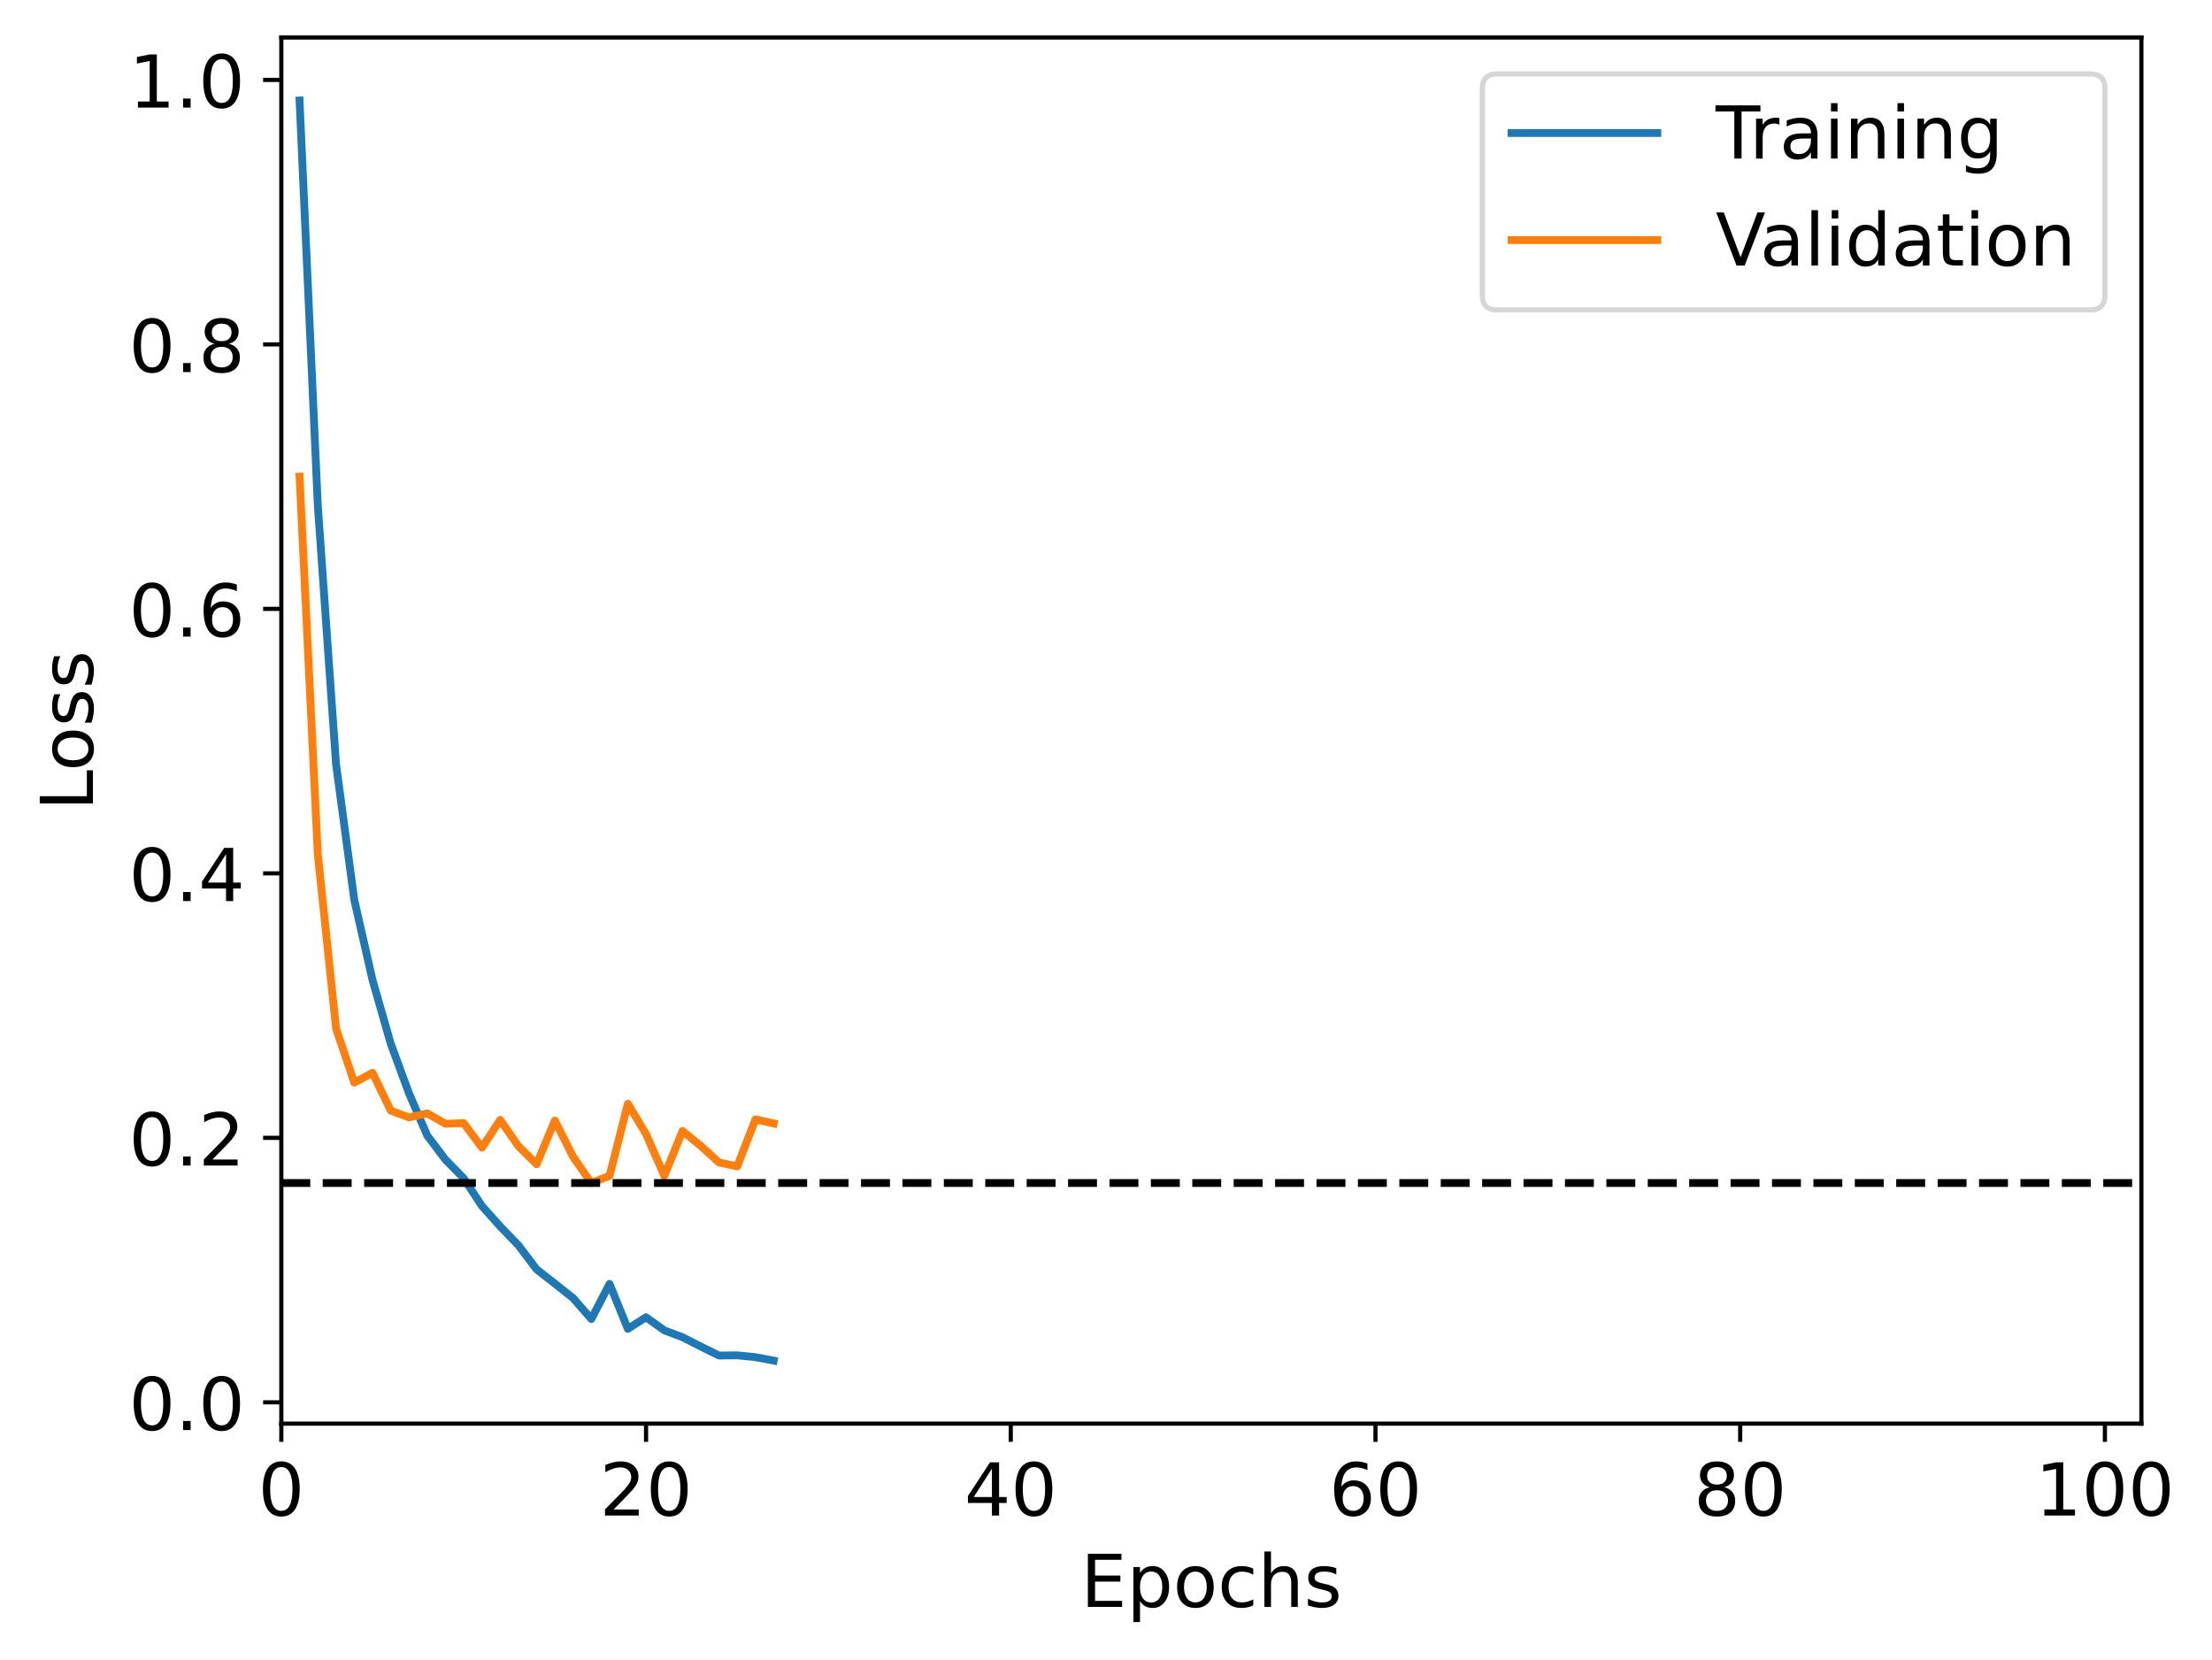
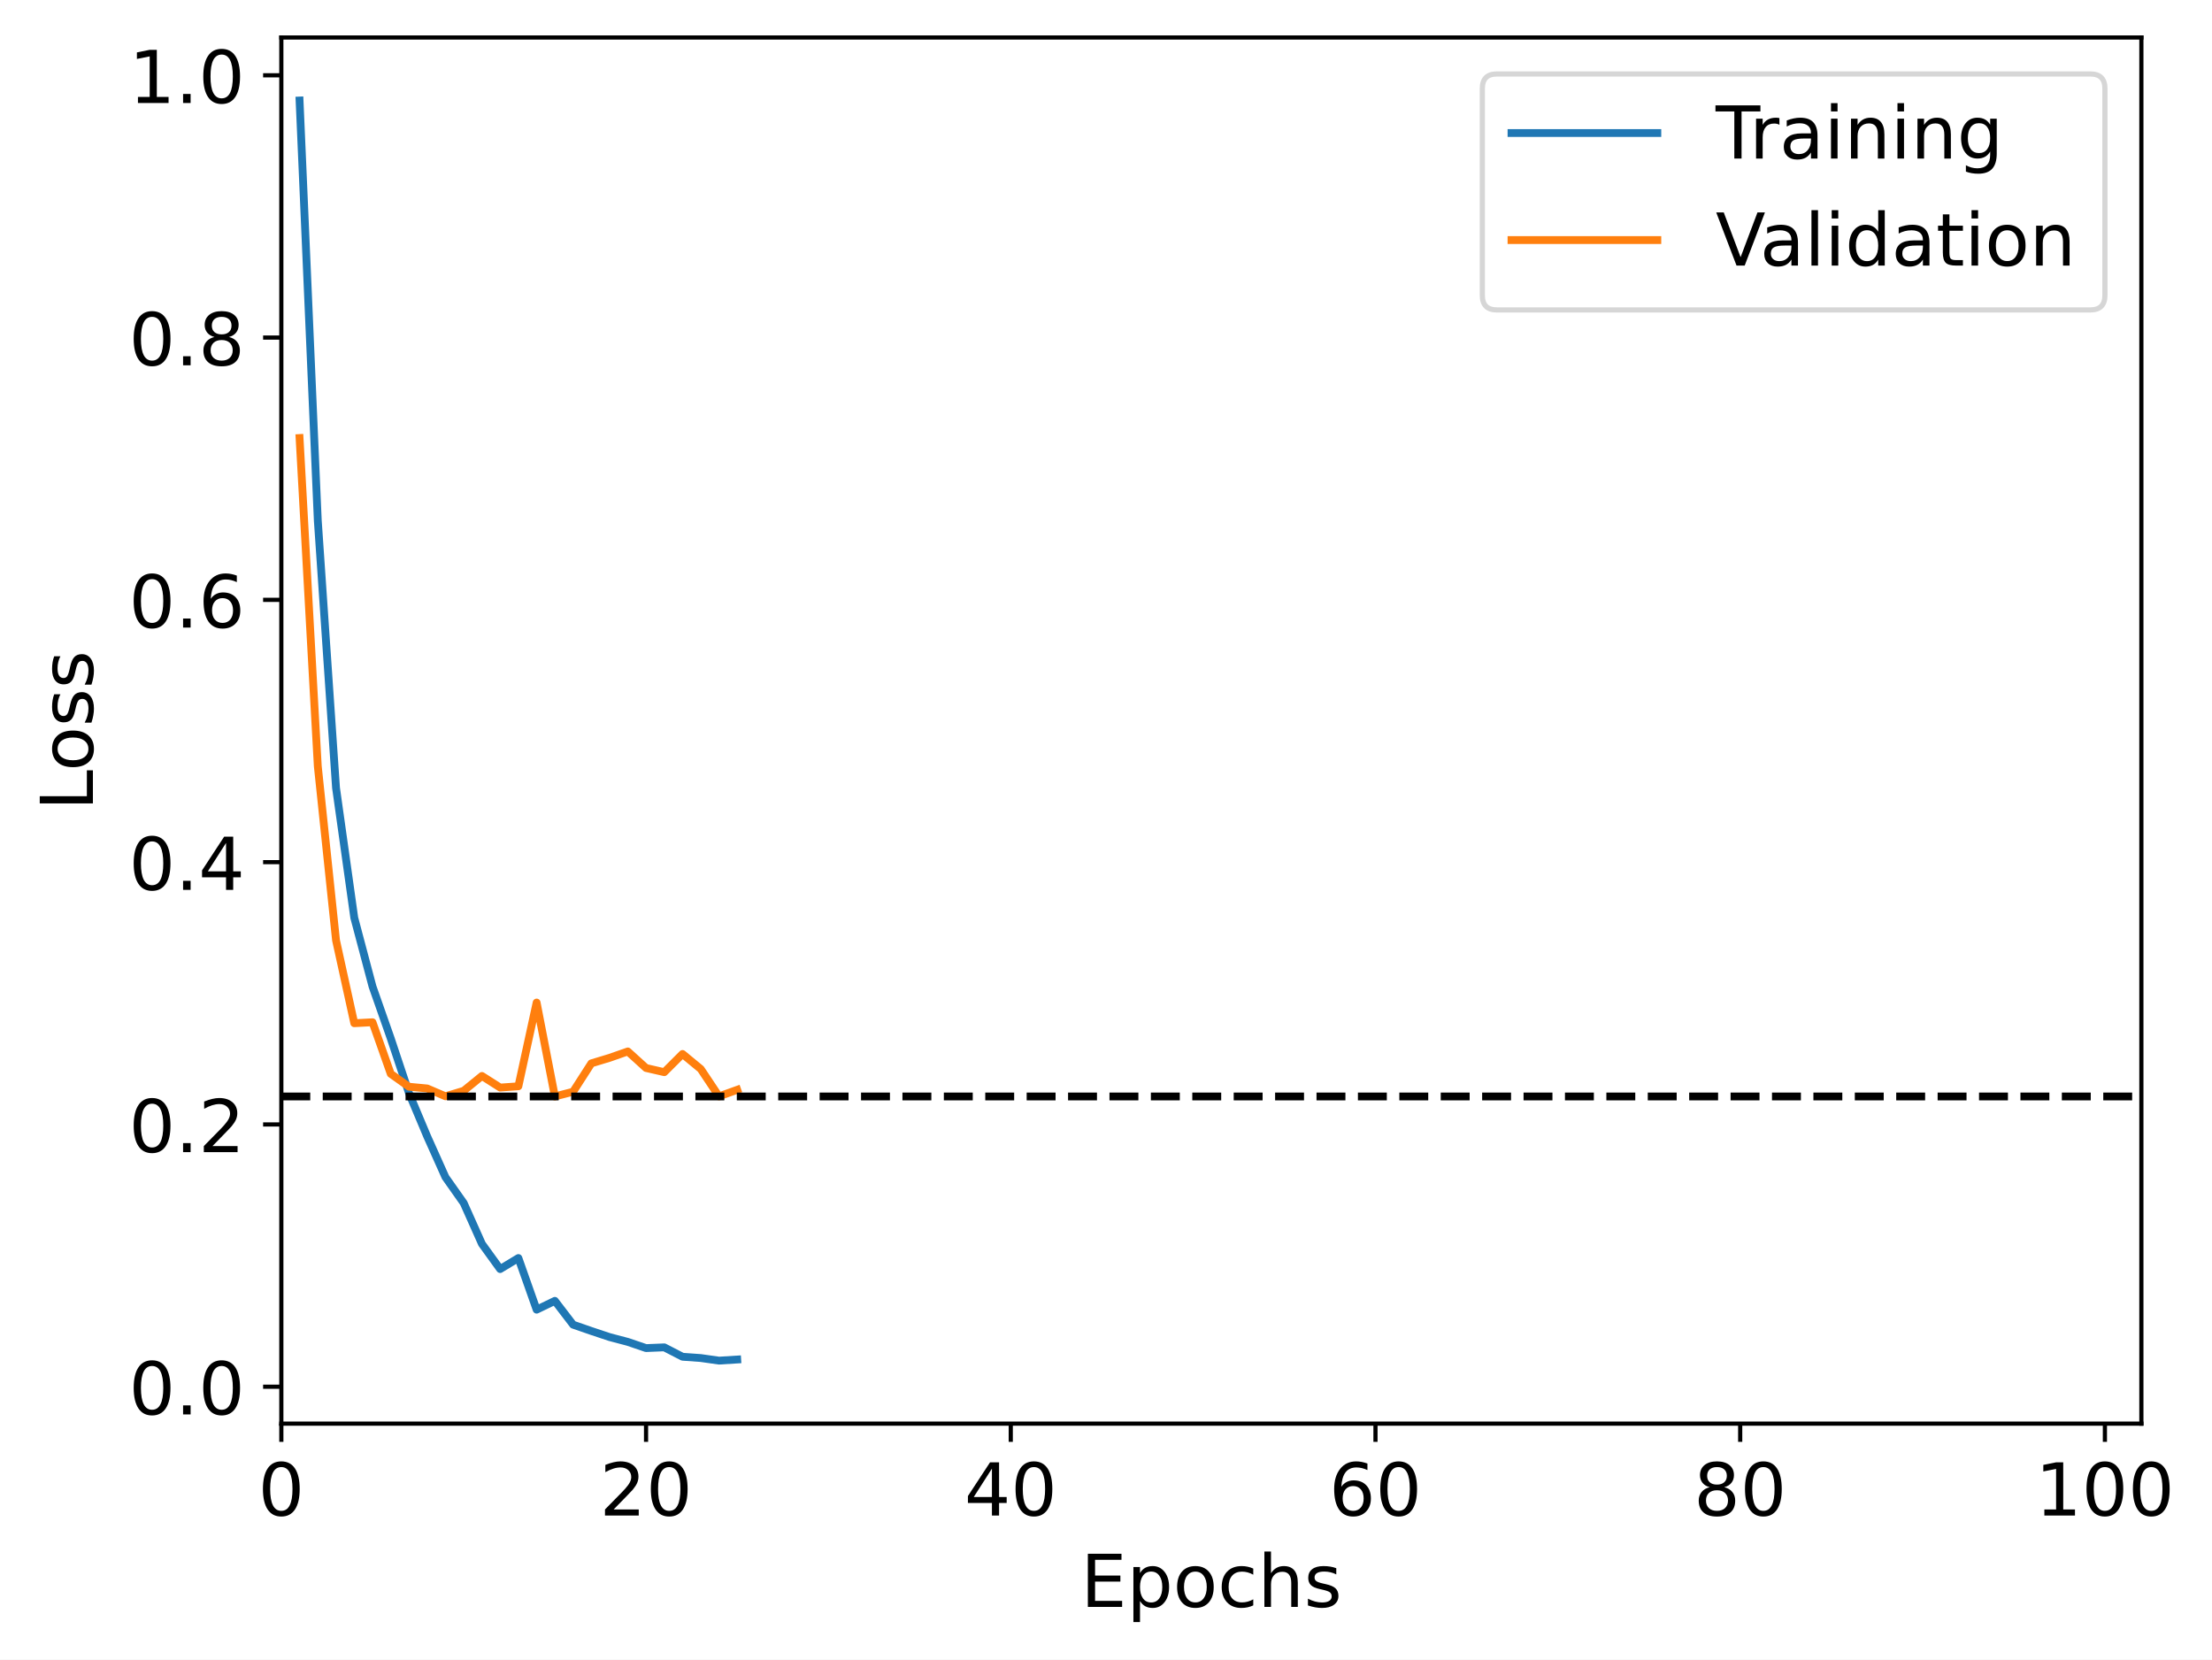
<svg xmlns="http://www.w3.org/2000/svg" xmlns:xlink="http://www.w3.org/1999/xlink" width="424.693pt" height="318.611pt" viewBox="0 0 424.693 318.611" version="1.1">
  <defs>
    <style type="text/css">*{stroke-linejoin: round; stroke-linecap: butt}</style>
  </defs>
  <g id="figure_1">
    <g id="patch_1">
      <path d="M 0 318.611  L 424.693 318.611  L 424.693 0  L 0 0  z " style="fill: #ffffff" />
    </g>
    <g id="axes_1">
      <g id="patch_2">
        <path d="M 54.014 273.312  L 411.134 273.312  L 411.134 7.2  L 54.014 7.2  z " style="fill: #ffffff" />
      </g>
      <g id="matplotlib.axis_1">
        <g id="xtick_1">
          <g id="line2d_1">
            <defs>
-               <path id="mfbef8f9224" d="M 0 0  L 0 3.5  " style="stroke: #000000; stroke-width: 0.8" />
-             </defs>
-             <g>
-               <use xlink:href="#mfbef8f9224" x="54.014" y="273.312" style="stroke: #000000; stroke-width: 0.8" />
+               <path id="m3ec81b27d7" d="M 0 0  L 0 3.5  " style="stroke: #000000; stroke-width: 0.8" />
+             </defs>
+             <g>
+               <use xlink:href="#m3ec81b27d7" x="54.014" y="273.312" style="stroke: #000000; stroke-width: 0.8" />
            </g>
          </g>
          <g id="text_1">
            <g transform="translate(49.56 290.9498) scale(0.14 -0.14)">
              <defs>
                <path id="DejaVuSans-30" d="M 2034 4250  Q 1547 4250 1301 3770  Q 1056 3291 1056 2328  Q 1056 1369 1301 889  Q 1547 409 2034 409  Q 2525 409 2770 889  Q 3016 1369 3016 2328  Q 3016 3291 2770 3770  Q 2525 4250 2034 4250  z M 2034 4750  Q 2819 4750 3233 4129  Q 3647 3509 3647 2328  Q 3647 1150 3233 529  Q 2819 -91 2034 -91  Q 1250 -91 836 529  Q 422 1150 422 2328  Q 422 3509 836 4129  Q 1250 4750 2034 4750  z " transform="scale(0.015625)" />
              </defs>
              <use xlink:href="#DejaVuSans-30" />
            </g>
          </g>
        </g>
        <g id="xtick_2">
          <g id="line2d_2">
            <g>
-               <use xlink:href="#mfbef8f9224" x="124.037" y="273.312" style="stroke: #000000; stroke-width: 0.8" />
+               <use xlink:href="#m3ec81b27d7" x="124.037" y="273.312" style="stroke: #000000; stroke-width: 0.8" />
            </g>
          </g>
          <g id="text_2">
            <g transform="translate(115.1298 290.9498) scale(0.14 -0.14)">
              <defs>
                <path id="DejaVuSans-32" d="M 1228 531  L 3431 531  L 3431 0  L 469 0  L 469 531  Q 828 903 1448 1529  Q 2069 2156 2228 2338  Q 2531 2678 2651 2914  Q 2772 3150 2772 3378  Q 2772 3750 2511 3984  Q 2250 4219 1831 4219  Q 1534 4219 1204 4116  Q 875 4013 500 3803  L 500 4441  Q 881 4594 1212 4672  Q 1544 4750 1819 4750  Q 2544 4750 2975 4387  Q 3406 4025 3406 3419  Q 3406 3131 3298 2873  Q 3191 2616 2906 2266  Q 2828 2175 2409 1742  Q 1991 1309 1228 531  z " transform="scale(0.015625)" />
              </defs>
              <use xlink:href="#DejaVuSans-32" />
              <use xlink:href="#DejaVuSans-30" x="63.623" />
            </g>
          </g>
        </g>
        <g id="xtick_3">
          <g id="line2d_3">
            <g>
-               <use xlink:href="#mfbef8f9224" x="194.061" y="273.312" style="stroke: #000000; stroke-width: 0.8" />
+               <use xlink:href="#m3ec81b27d7" x="194.061" y="273.312" style="stroke: #000000; stroke-width: 0.8" />
            </g>
          </g>
          <g id="text_3">
            <g transform="translate(185.1533 290.9498) scale(0.14 -0.14)">
              <defs>
                <path id="DejaVuSans-34" d="M 2419 4116  L 825 1625  L 2419 1625  L 2419 4116  z M 2253 4666  L 3047 4666  L 3047 1625  L 3713 1625  L 3713 1100  L 3047 1100  L 3047 0  L 2419 0  L 2419 1100  L 313 1100  L 313 1709  L 2253 4666  z " transform="scale(0.015625)" />
              </defs>
              <use xlink:href="#DejaVuSans-34" />
              <use xlink:href="#DejaVuSans-30" x="63.623" />
            </g>
          </g>
        </g>
        <g id="xtick_4">
          <g id="line2d_4">
            <g>
-               <use xlink:href="#mfbef8f9224" x="264.084" y="273.312" style="stroke: #000000; stroke-width: 0.8" />
+               <use xlink:href="#m3ec81b27d7" x="264.084" y="273.312" style="stroke: #000000; stroke-width: 0.8" />
            </g>
          </g>
          <g id="text_4">
            <g transform="translate(255.1768 290.9498) scale(0.14 -0.14)">
              <defs>
                <path id="DejaVuSans-36" d="M 2113 2584  Q 1688 2584 1439 2293  Q 1191 2003 1191 1497  Q 1191 994 1439 701  Q 1688 409 2113 409  Q 2538 409 2786 701  Q 3034 994 3034 1497  Q 3034 2003 2786 2293  Q 2538 2584 2113 2584  z M 3366 4563  L 3366 3988  Q 3128 4100 2886 4159  Q 2644 4219 2406 4219  Q 1781 4219 1451 3797  Q 1122 3375 1075 2522  Q 1259 2794 1537 2939  Q 1816 3084 2150 3084  Q 2853 3084 3261 2657  Q 3669 2231 3669 1497  Q 3669 778 3244 343  Q 2819 -91 2113 -91  Q 1303 -91 875 529  Q 447 1150 447 2328  Q 447 3434 972 4092  Q 1497 4750 2381 4750  Q 2619 4750 2861 4703  Q 3103 4656 3366 4563  z " transform="scale(0.015625)" />
              </defs>
              <use xlink:href="#DejaVuSans-36" />
              <use xlink:href="#DejaVuSans-30" x="63.623" />
            </g>
          </g>
        </g>
        <g id="xtick_5">
          <g id="line2d_5">
            <g>
-               <use xlink:href="#mfbef8f9224" x="334.108" y="273.312" style="stroke: #000000; stroke-width: 0.8" />
+               <use xlink:href="#m3ec81b27d7" x="334.108" y="273.312" style="stroke: #000000; stroke-width: 0.8" />
            </g>
          </g>
          <g id="text_5">
            <g transform="translate(325.2004 290.9498) scale(0.14 -0.14)">
              <defs>
                <path id="DejaVuSans-38" d="M 2034 2216  Q 1584 2216 1326 1975  Q 1069 1734 1069 1313  Q 1069 891 1326 650  Q 1584 409 2034 409  Q 2484 409 2743 651  Q 3003 894 3003 1313  Q 3003 1734 2745 1975  Q 2488 2216 2034 2216  z M 1403 2484  Q 997 2584 770 2862  Q 544 3141 544 3541  Q 544 4100 942 4425  Q 1341 4750 2034 4750  Q 2731 4750 3128 4425  Q 3525 4100 3525 3541  Q 3525 3141 3298 2862  Q 3072 2584 2669 2484  Q 3125 2378 3379 2068  Q 3634 1759 3634 1313  Q 3634 634 3220 271  Q 2806 -91 2034 -91  Q 1263 -91 848 271  Q 434 634 434 1313  Q 434 1759 690 2068  Q 947 2378 1403 2484  z M 1172 3481  Q 1172 3119 1398 2916  Q 1625 2713 2034 2713  Q 2441 2713 2670 2916  Q 2900 3119 2900 3481  Q 2900 3844 2670 4047  Q 2441 4250 2034 4250  Q 1625 4250 1398 4047  Q 1172 3844 1172 3481  z " transform="scale(0.015625)" />
              </defs>
              <use xlink:href="#DejaVuSans-38" />
              <use xlink:href="#DejaVuSans-30" x="63.623" />
            </g>
          </g>
        </g>
        <g id="xtick_6">
          <g id="line2d_6">
            <g>
-               <use xlink:href="#mfbef8f9224" x="404.131" y="273.312" style="stroke: #000000; stroke-width: 0.8" />
+               <use xlink:href="#m3ec81b27d7" x="404.131" y="273.312" style="stroke: #000000; stroke-width: 0.8" />
            </g>
          </g>
          <g id="text_6">
            <g transform="translate(390.7701 290.9498) scale(0.14 -0.14)">
              <defs>
                <path id="DejaVuSans-31" d="M 794 531  L 1825 531  L 1825 4091  L 703 3866  L 703 4441  L 1819 4666  L 2450 4666  L 2450 531  L 3481 531  L 3481 0  L 794 0  L 794 531  z " transform="scale(0.015625)" />
              </defs>
              <use xlink:href="#DejaVuSans-31" />
              <use xlink:href="#DejaVuSans-30" x="63.623" />
              <use xlink:href="#DejaVuSans-30" x="127.246" />
            </g>
          </g>
        </g>
        <g id="text_7">
          <g transform="translate(207.4919 308.4992) scale(0.14 -0.14)">
            <defs>
              <path id="DejaVuSans-45" d="M 628 4666  L 3578 4666  L 3578 4134  L 1259 4134  L 1259 2753  L 3481 2753  L 3481 2222  L 1259 2222  L 1259 531  L 3634 531  L 3634 0  L 628 0  L 628 4666  z " transform="scale(0.015625)" />
              <path id="DejaVuSans-70" d="M 1159 525  L 1159 -1331  L 581 -1331  L 581 3500  L 1159 3500  L 1159 2969  Q 1341 3281 1617 3432  Q 1894 3584 2278 3584  Q 2916 3584 3314 3078  Q 3713 2572 3713 1747  Q 3713 922 3314 415  Q 2916 -91 2278 -91  Q 1894 -91 1617 61  Q 1341 213 1159 525  z M 3116 1747  Q 3116 2381 2855 2742  Q 2594 3103 2138 3103  Q 1681 3103 1420 2742  Q 1159 2381 1159 1747  Q 1159 1113 1420 752  Q 1681 391 2138 391  Q 2594 391 2855 752  Q 3116 1113 3116 1747  z " transform="scale(0.015625)" />
              <path id="DejaVuSans-6f" d="M 1959 3097  Q 1497 3097 1228 2736  Q 959 2375 959 1747  Q 959 1119 1226 758  Q 1494 397 1959 397  Q 2419 397 2687 759  Q 2956 1122 2956 1747  Q 2956 2369 2687 2733  Q 2419 3097 1959 3097  z M 1959 3584  Q 2709 3584 3137 3096  Q 3566 2609 3566 1747  Q 3566 888 3137 398  Q 2709 -91 1959 -91  Q 1206 -91 779 398  Q 353 888 353 1747  Q 353 2609 779 3096  Q 1206 3584 1959 3584  z " transform="scale(0.015625)" />
              <path id="DejaVuSans-63" d="M 3122 3366  L 3122 2828  Q 2878 2963 2633 3030  Q 2388 3097 2138 3097  Q 1578 3097 1268 2742  Q 959 2388 959 1747  Q 959 1106 1268 751  Q 1578 397 2138 397  Q 2388 397 2633 464  Q 2878 531 3122 666  L 3122 134  Q 2881 22 2623 -34  Q 2366 -91 2075 -91  Q 1284 -91 818 406  Q 353 903 353 1747  Q 353 2603 823 3093  Q 1294 3584 2113 3584  Q 2378 3584 2631 3529  Q 2884 3475 3122 3366  z " transform="scale(0.015625)" />
              <path id="DejaVuSans-68" d="M 3513 2113  L 3513 0  L 2938 0  L 2938 2094  Q 2938 2591 2744 2837  Q 2550 3084 2163 3084  Q 1697 3084 1428 2787  Q 1159 2491 1159 1978  L 1159 0  L 581 0  L 581 4863  L 1159 4863  L 1159 2956  Q 1366 3272 1645 3428  Q 1925 3584 2291 3584  Q 2894 3584 3203 3211  Q 3513 2838 3513 2113  z " transform="scale(0.015625)" />
              <path id="DejaVuSans-73" d="M 2834 3397  L 2834 2853  Q 2591 2978 2328 3040  Q 2066 3103 1784 3103  Q 1356 3103 1142 2972  Q 928 2841 928 2578  Q 928 2378 1081 2264  Q 1234 2150 1697 2047  L 1894 2003  Q 2506 1872 2764 1633  Q 3022 1394 3022 966  Q 3022 478 2636 193  Q 2250 -91 1575 -91  Q 1294 -91 989 -36  Q 684 19 347 128  L 347 722  Q 666 556 975 473  Q 1284 391 1588 391  Q 1994 391 2212 530  Q 2431 669 2431 922  Q 2431 1156 2273 1281  Q 2116 1406 1581 1522  L 1381 1569  Q 847 1681 609 1914  Q 372 2147 372 2553  Q 372 3047 722 3315  Q 1072 3584 1716 3584  Q 2034 3584 2315 3537  Q 2597 3491 2834 3397  z " transform="scale(0.015625)" />
            </defs>
            <use xlink:href="#DejaVuSans-45" />
            <use xlink:href="#DejaVuSans-70" x="63.184" />
            <use xlink:href="#DejaVuSans-6f" x="126.66" />
            <use xlink:href="#DejaVuSans-63" x="187.842" />
            <use xlink:href="#DejaVuSans-68" x="242.822" />
            <use xlink:href="#DejaVuSans-73" x="306.201" />
          </g>
        </g>
      </g>
      <g id="matplotlib.axis_2">
        <g id="ytick_1">
          <g id="line2d_7">
            <defs>
-               <path id="m291c11c206" d="M 0 0  L -3.5 0  " style="stroke: #000000; stroke-width: 0.8" />
-             </defs>
-             <g>
-               <use xlink:href="#m291c11c206" x="54.014" y="269.221" style="stroke: #000000; stroke-width: 0.8" />
+               <path id="m04cdc16b5f" d="M 0 0  L -3.5 0  " style="stroke: #000000; stroke-width: 0.8" />
+             </defs>
+             <g>
+               <use xlink:href="#m04cdc16b5f" x="54.014" y="266.224" style="stroke: #000000; stroke-width: 0.8" />
            </g>
          </g>
          <g id="text_8">
-             <g transform="translate(24.74938 274.5397) scale(0.14 -0.14)">
+             <g transform="translate(24.74938 271.5434) scale(0.14 -0.14)">
              <defs>
                <path id="DejaVuSans-2e" d="M 684 794  L 1344 794  L 1344 0  L 684 0  L 684 794  z " transform="scale(0.015625)" />
              </defs>
              <use xlink:href="#DejaVuSans-30" />
              <use xlink:href="#DejaVuSans-2e" x="63.623" />
              <use xlink:href="#DejaVuSans-30" x="95.41" />
            </g>
          </g>
        </g>
        <g id="ytick_2">
          <g id="line2d_8">
            <g>
-               <use xlink:href="#m291c11c206" x="54.014" y="218.444" style="stroke: #000000; stroke-width: 0.8" />
+               <use xlink:href="#m04cdc16b5f" x="54.014" y="215.871" style="stroke: #000000; stroke-width: 0.8" />
            </g>
          </g>
          <g id="text_9">
-             <g transform="translate(24.74938 223.7632) scale(0.14 -0.14)">
+             <g transform="translate(24.74938 221.1896) scale(0.14 -0.14)">
              <use xlink:href="#DejaVuSans-30" />
              <use xlink:href="#DejaVuSans-2e" x="63.623" />
              <use xlink:href="#DejaVuSans-32" x="95.41" />
            </g>
          </g>
        </g>
        <g id="ytick_3">
          <g id="line2d_9">
            <g>
-               <use xlink:href="#m291c11c206" x="54.014" y="167.668" style="stroke: #000000; stroke-width: 0.8" />
+               <use xlink:href="#m04cdc16b5f" x="54.014" y="165.517" style="stroke: #000000; stroke-width: 0.8" />
            </g>
          </g>
          <g id="text_10">
-             <g transform="translate(24.74938 172.9866) scale(0.14 -0.14)">
+             <g transform="translate(24.74938 170.8358) scale(0.14 -0.14)">
              <use xlink:href="#DejaVuSans-30" />
              <use xlink:href="#DejaVuSans-2e" x="63.623" />
              <use xlink:href="#DejaVuSans-34" x="95.41" />
            </g>
          </g>
        </g>
        <g id="ytick_4">
          <g id="line2d_10">
            <g>
-               <use xlink:href="#m291c11c206" x="54.014" y="116.891" style="stroke: #000000; stroke-width: 0.8" />
+               <use xlink:href="#m04cdc16b5f" x="54.014" y="115.163" style="stroke: #000000; stroke-width: 0.8" />
            </g>
          </g>
          <g id="text_11">
-             <g transform="translate(24.74938 122.2101) scale(0.14 -0.14)">
+             <g transform="translate(24.74938 120.482) scale(0.14 -0.14)">
              <use xlink:href="#DejaVuSans-30" />
              <use xlink:href="#DejaVuSans-2e" x="63.623" />
              <use xlink:href="#DejaVuSans-36" x="95.41" />
            </g>
          </g>
        </g>
        <g id="ytick_5">
          <g id="line2d_11">
            <g>
-               <use xlink:href="#m291c11c206" x="54.014" y="66.115" style="stroke: #000000; stroke-width: 0.8" />
+               <use xlink:href="#m04cdc16b5f" x="54.014" y="64.809" style="stroke: #000000; stroke-width: 0.8" />
            </g>
          </g>
          <g id="text_12">
-             <g transform="translate(24.74938 71.4336) scale(0.14 -0.14)">
+             <g transform="translate(24.74938 70.12816) scale(0.14 -0.14)">
              <use xlink:href="#DejaVuSans-30" />
              <use xlink:href="#DejaVuSans-2e" x="63.623" />
              <use xlink:href="#DejaVuSans-38" x="95.41" />
            </g>
          </g>
        </g>
        <g id="ytick_6">
          <g id="line2d_12">
            <g>
-               <use xlink:href="#m291c11c206" x="54.014" y="15.338" style="stroke: #000000; stroke-width: 0.8" />
+               <use xlink:href="#m04cdc16b5f" x="54.014" y="14.455" style="stroke: #000000; stroke-width: 0.8" />
            </g>
          </g>
          <g id="text_13">
-             <g transform="translate(24.74938 20.65707) scale(0.14 -0.14)">
+             <g transform="translate(24.74938 19.77435) scale(0.14 -0.14)">
              <use xlink:href="#DejaVuSans-31" />
              <use xlink:href="#DejaVuSans-2e" x="63.623" />
              <use xlink:href="#DejaVuSans-30" x="95.41" />
            </g>
          </g>
        </g>
        <g id="text_14">
          <g transform="translate(17.83781 155.6101) rotate(-90) scale(0.14 -0.14)">
            <defs>
              <path id="DejaVuSans-4c" d="M 628 4666  L 1259 4666  L 1259 531  L 3531 531  L 3531 0  L 628 0  L 628 4666  z " transform="scale(0.015625)" />
            </defs>
            <use xlink:href="#DejaVuSans-4c" />
            <use xlink:href="#DejaVuSans-6f" x="53.963" />
            <use xlink:href="#DejaVuSans-73" x="115.145" />
            <use xlink:href="#DejaVuSans-73" x="167.244" />
          </g>
        </g>
      </g>
      <g id="line2d_13">
-         <path d="M 57.515 19.296  L 61.016 96.993  L 64.517 146.669  L 68.018 172.758  L 71.52 188.14  L 75.021 200.37  L 78.522 209.889  L 82.023 217.993  L 85.524 222.628  L 89.026 226.204  L 92.527 231.525  L 96.028 235.445  L 99.529 239.076  L 103.03 243.697  L 106.531 246.43  L 110.033 249.206  L 113.534 253.224  L 117.035 246.486  L 120.536 255.109  L 124.037 252.886  L 127.538 255.403  L 131.04 256.718  L 134.541 258.51  L 138.042 260.238  L 141.543 260.204  L 145.044 260.552  L 148.546 261.216  " clip-path="url(#pb656b14472)" style="fill: none; stroke: #1f77b4; stroke-width: 1.5; stroke-linecap: square" />
+         <path d="M 57.515 19.296  L 61.016 99.938  L 64.517 151.268  L 68.018 176.193  L 71.52 189.392  L 75.021 199.354  L 78.522 209.858  L 82.023 218.181  L 85.524 225.994  L 89.026 230.96  L 92.527 238.799  L 96.028 243.637  L 99.529 241.521  L 103.03 251.432  L 106.531 249.741  L 110.033 254.313  L 113.534 255.526  L 117.035 256.694  L 120.536 257.619  L 124.037 258.81  L 127.538 258.666  L 131.04 260.471  L 134.541 260.718  L 138.042 261.216  L 141.543 261.002  " clip-path="url(#pd61490ba85)" style="fill: none; stroke: #1f77b4; stroke-width: 1.5; stroke-linecap: square" />
      </g>
      <g id="line2d_14">
-         <path d="M 57.515 91.508  L 61.016 163.981  L 64.517 197.448  L 68.018 207.845  L 71.52 205.957  L 75.021 213.213  L 78.522 214.526  L 82.023 213.747  L 85.524 215.738  L 89.026 215.619  L 92.527 220.338  L 96.028 214.999  L 99.529 220.048  L 103.03 223.504  L 106.531 215.12  L 110.033 222.087  L 113.534 227.114  L 117.035 225.724  L 120.536 211.901  L 124.037 217.713  L 127.538 225.735  L 131.04 217.131  L 134.541 219.992  L 138.042 223.174  L 141.543 223.925  L 145.044 214.902  L 148.546 215.688  " clip-path="url(#pb656b14472)" style="fill: none; stroke: #ff7f0e; stroke-width: 1.5; stroke-linecap: square" />
+         <path d="M 57.515 84.093  L 61.016 147.103  L 64.517 180.513  L 68.018 196.44  L 71.52 196.254  L 75.021 206.15  L 78.522 208.634  L 82.023 208.964  L 85.524 210.465  L 89.026 209.413  L 92.527 206.564  L 96.028 208.793  L 99.529 208.545  L 103.03 192.47  L 106.531 210.5  L 110.033 209.593  L 113.534 204.145  L 117.035 203.085  L 120.536 201.859  L 124.037 205.036  L 127.538 205.839  L 131.04 202.344  L 134.541 205.229  L 138.042 210.481  L 141.543 209.224  " clip-path="url(#pd61490ba85)" style="fill: none; stroke: #ff7f0e; stroke-width: 1.5; stroke-linecap: square" />
      </g>
      <g id="line2d_15">
-         <path d="M 54.014 227.114  L 411.134 227.114  " clip-path="url(#pb656b14472)" style="fill: none; stroke-dasharray: 5.55,2.4; stroke-dashoffset: 0; stroke: #000000; stroke-width: 1.5" />
+         <path d="M 54.014 210.5  L 411.134 210.5  " clip-path="url(#pd61490ba85)" style="fill: none; stroke-dasharray: 5.55,2.4; stroke-dashoffset: 0; stroke: #000000; stroke-width: 1.5" />
      </g>
      <g id="patch_3">
        <path d="M 54.014 273.312  L 54.014 7.2  " style="fill: none; stroke: #000000; stroke-width: 0.8; stroke-linejoin: miter; stroke-linecap: square" />
      </g>
      <g id="patch_4">
        <path d="M 411.134 273.312  L 411.134 7.2  " style="fill: none; stroke: #000000; stroke-width: 0.8; stroke-linejoin: miter; stroke-linecap: square" />
      </g>
      <g id="patch_5">
        <path d="M 54.014 273.312  L 411.134 273.312  " style="fill: none; stroke: #000000; stroke-width: 0.8; stroke-linejoin: miter; stroke-linecap: square" />
      </g>
      <g id="patch_6">
        <path d="M 54.014 7.2  L 411.134 7.2  " style="fill: none; stroke: #000000; stroke-width: 0.8; stroke-linejoin: miter; stroke-linecap: square" />
      </g>
      <g id="legend_1">
        <g id="patch_7">
          <path d="M 287.4 59.499  L 401.334 59.499  Q 404.134 59.499 404.134 56.699  L 404.134 17  Q 404.134 14.2 401.334 14.2  L 287.4 14.2  Q 284.6 14.2 284.6 17  L 284.6 56.699  Q 284.6 59.499 287.4 59.499  z " style="fill: #ffffff; opacity: 0.8; stroke: #cccccc; stroke-linejoin: miter" />
        </g>
        <g id="line2d_16">
          <path d="M 290.2 25.538  L 304.2 25.538  L 318.2 25.538  " style="fill: none; stroke: #1f77b4; stroke-width: 1.5; stroke-linecap: square" />
        </g>
        <g id="text_15">
          <g transform="translate(329.4 30.43781) scale(0.14 -0.14)">
            <defs>
              <path id="DejaVuSans-54" d="M -19 4666  L 3928 4666  L 3928 4134  L 2272 4134  L 2272 0  L 1638 0  L 1638 4134  L -19 4134  L -19 4666  z " transform="scale(0.015625)" />
              <path id="DejaVuSans-72" d="M 2631 2963  Q 2534 3019 2420 3045  Q 2306 3072 2169 3072  Q 1681 3072 1420 2755  Q 1159 2438 1159 1844  L 1159 0  L 581 0  L 581 3500  L 1159 3500  L 1159 2956  Q 1341 3275 1631 3429  Q 1922 3584 2338 3584  Q 2397 3584 2469 3576  Q 2541 3569 2628 3553  L 2631 2963  z " transform="scale(0.015625)" />
              <path id="DejaVuSans-61" d="M 2194 1759  Q 1497 1759 1228 1600  Q 959 1441 959 1056  Q 959 750 1161 570  Q 1363 391 1709 391  Q 2188 391 2477 730  Q 2766 1069 2766 1631  L 2766 1759  L 2194 1759  z M 3341 1997  L 3341 0  L 2766 0  L 2766 531  Q 2569 213 2275 61  Q 1981 -91 1556 -91  Q 1019 -91 701 211  Q 384 513 384 1019  Q 384 1609 779 1909  Q 1175 2209 1959 2209  L 2766 2209  L 2766 2266  Q 2766 2663 2505 2880  Q 2244 3097 1772 3097  Q 1472 3097 1187 3025  Q 903 2953 641 2809  L 641 3341  Q 956 3463 1253 3523  Q 1550 3584 1831 3584  Q 2591 3584 2966 3190  Q 3341 2797 3341 1997  z " transform="scale(0.015625)" />
              <path id="DejaVuSans-69" d="M 603 3500  L 1178 3500  L 1178 0  L 603 0  L 603 3500  z M 603 4863  L 1178 4863  L 1178 4134  L 603 4134  L 603 4863  z " transform="scale(0.015625)" />
              <path id="DejaVuSans-6e" d="M 3513 2113  L 3513 0  L 2938 0  L 2938 2094  Q 2938 2591 2744 2837  Q 2550 3084 2163 3084  Q 1697 3084 1428 2787  Q 1159 2491 1159 1978  L 1159 0  L 581 0  L 581 3500  L 1159 3500  L 1159 2956  Q 1366 3272 1645 3428  Q 1925 3584 2291 3584  Q 2894 3584 3203 3211  Q 3513 2838 3513 2113  z " transform="scale(0.015625)" />
              <path id="DejaVuSans-67" d="M 2906 1791  Q 2906 2416 2648 2759  Q 2391 3103 1925 3103  Q 1463 3103 1205 2759  Q 947 2416 947 1791  Q 947 1169 1205 825  Q 1463 481 1925 481  Q 2391 481 2648 825  Q 2906 1169 2906 1791  z M 3481 434  Q 3481 -459 3084 -895  Q 2688 -1331 1869 -1331  Q 1566 -1331 1297 -1286  Q 1028 -1241 775 -1147  L 775 -588  Q 1028 -725 1275 -790  Q 1522 -856 1778 -856  Q 2344 -856 2625 -561  Q 2906 -266 2906 331  L 2906 616  Q 2728 306 2450 153  Q 2172 0 1784 0  Q 1141 0 747 490  Q 353 981 353 1791  Q 353 2603 747 3093  Q 1141 3584 1784 3584  Q 2172 3584 2450 3431  Q 2728 3278 2906 2969  L 2906 3500  L 3481 3500  L 3481 434  z " transform="scale(0.015625)" />
            </defs>
            <use xlink:href="#DejaVuSans-54" />
            <use xlink:href="#DejaVuSans-72" x="46.334" />
            <use xlink:href="#DejaVuSans-61" x="87.447" />
            <use xlink:href="#DejaVuSans-69" x="148.727" />
            <use xlink:href="#DejaVuSans-6e" x="176.51" />
            <use xlink:href="#DejaVuSans-69" x="239.889" />
            <use xlink:href="#DejaVuSans-6e" x="267.672" />
            <use xlink:href="#DejaVuSans-67" x="331.051" />
          </g>
        </g>
        <g id="line2d_17">
          <path d="M 290.2 46.087  L 304.2 46.087  L 318.2 46.087  " style="fill: none; stroke: #ff7f0e; stroke-width: 1.5; stroke-linecap: square" />
        </g>
        <g id="text_16">
          <g transform="translate(329.4 50.98719) scale(0.14 -0.14)">
            <defs>
              <path id="DejaVuSans-56" d="M 1831 0  L 50 4666  L 709 4666  L 2188 738  L 3669 4666  L 4325 4666  L 2547 0  L 1831 0  z " transform="scale(0.015625)" />
              <path id="DejaVuSans-6c" d="M 603 4863  L 1178 4863  L 1178 0  L 603 0  L 603 4863  z " transform="scale(0.015625)" />
              <path id="DejaVuSans-64" d="M 2906 2969  L 2906 4863  L 3481 4863  L 3481 0  L 2906 0  L 2906 525  Q 2725 213 2448 61  Q 2172 -91 1784 -91  Q 1150 -91 751 415  Q 353 922 353 1747  Q 353 2572 751 3078  Q 1150 3584 1784 3584  Q 2172 3584 2448 3432  Q 2725 3281 2906 2969  z M 947 1747  Q 947 1113 1208 752  Q 1469 391 1925 391  Q 2381 391 2643 752  Q 2906 1113 2906 1747  Q 2906 2381 2643 2742  Q 2381 3103 1925 3103  Q 1469 3103 1208 2742  Q 947 2381 947 1747  z " transform="scale(0.015625)" />
              <path id="DejaVuSans-74" d="M 1172 4494  L 1172 3500  L 2356 3500  L 2356 3053  L 1172 3053  L 1172 1153  Q 1172 725 1289 603  Q 1406 481 1766 481  L 2356 481  L 2356 0  L 1766 0  Q 1100 0 847 248  Q 594 497 594 1153  L 594 3053  L 172 3053  L 172 3500  L 594 3500  L 594 4494  L 1172 4494  z " transform="scale(0.015625)" />
            </defs>
            <use xlink:href="#DejaVuSans-56" />
            <use xlink:href="#DejaVuSans-61" x="60.658" />
            <use xlink:href="#DejaVuSans-6c" x="121.938" />
            <use xlink:href="#DejaVuSans-69" x="149.721" />
            <use xlink:href="#DejaVuSans-64" x="177.504" />
            <use xlink:href="#DejaVuSans-61" x="240.98" />
            <use xlink:href="#DejaVuSans-74" x="302.26" />
            <use xlink:href="#DejaVuSans-69" x="341.469" />
            <use xlink:href="#DejaVuSans-6f" x="369.252" />
            <use xlink:href="#DejaVuSans-6e" x="430.434" />
          </g>
        </g>
      </g>
    </g>
  </g>
  <defs>
-     <clipPath id="pb656b14472">
+     <clipPath id="pd61490ba85">
      <rect x="54.014" y="7.2" width="357.12" height="266.112" />
    </clipPath>
  </defs>
</svg>
